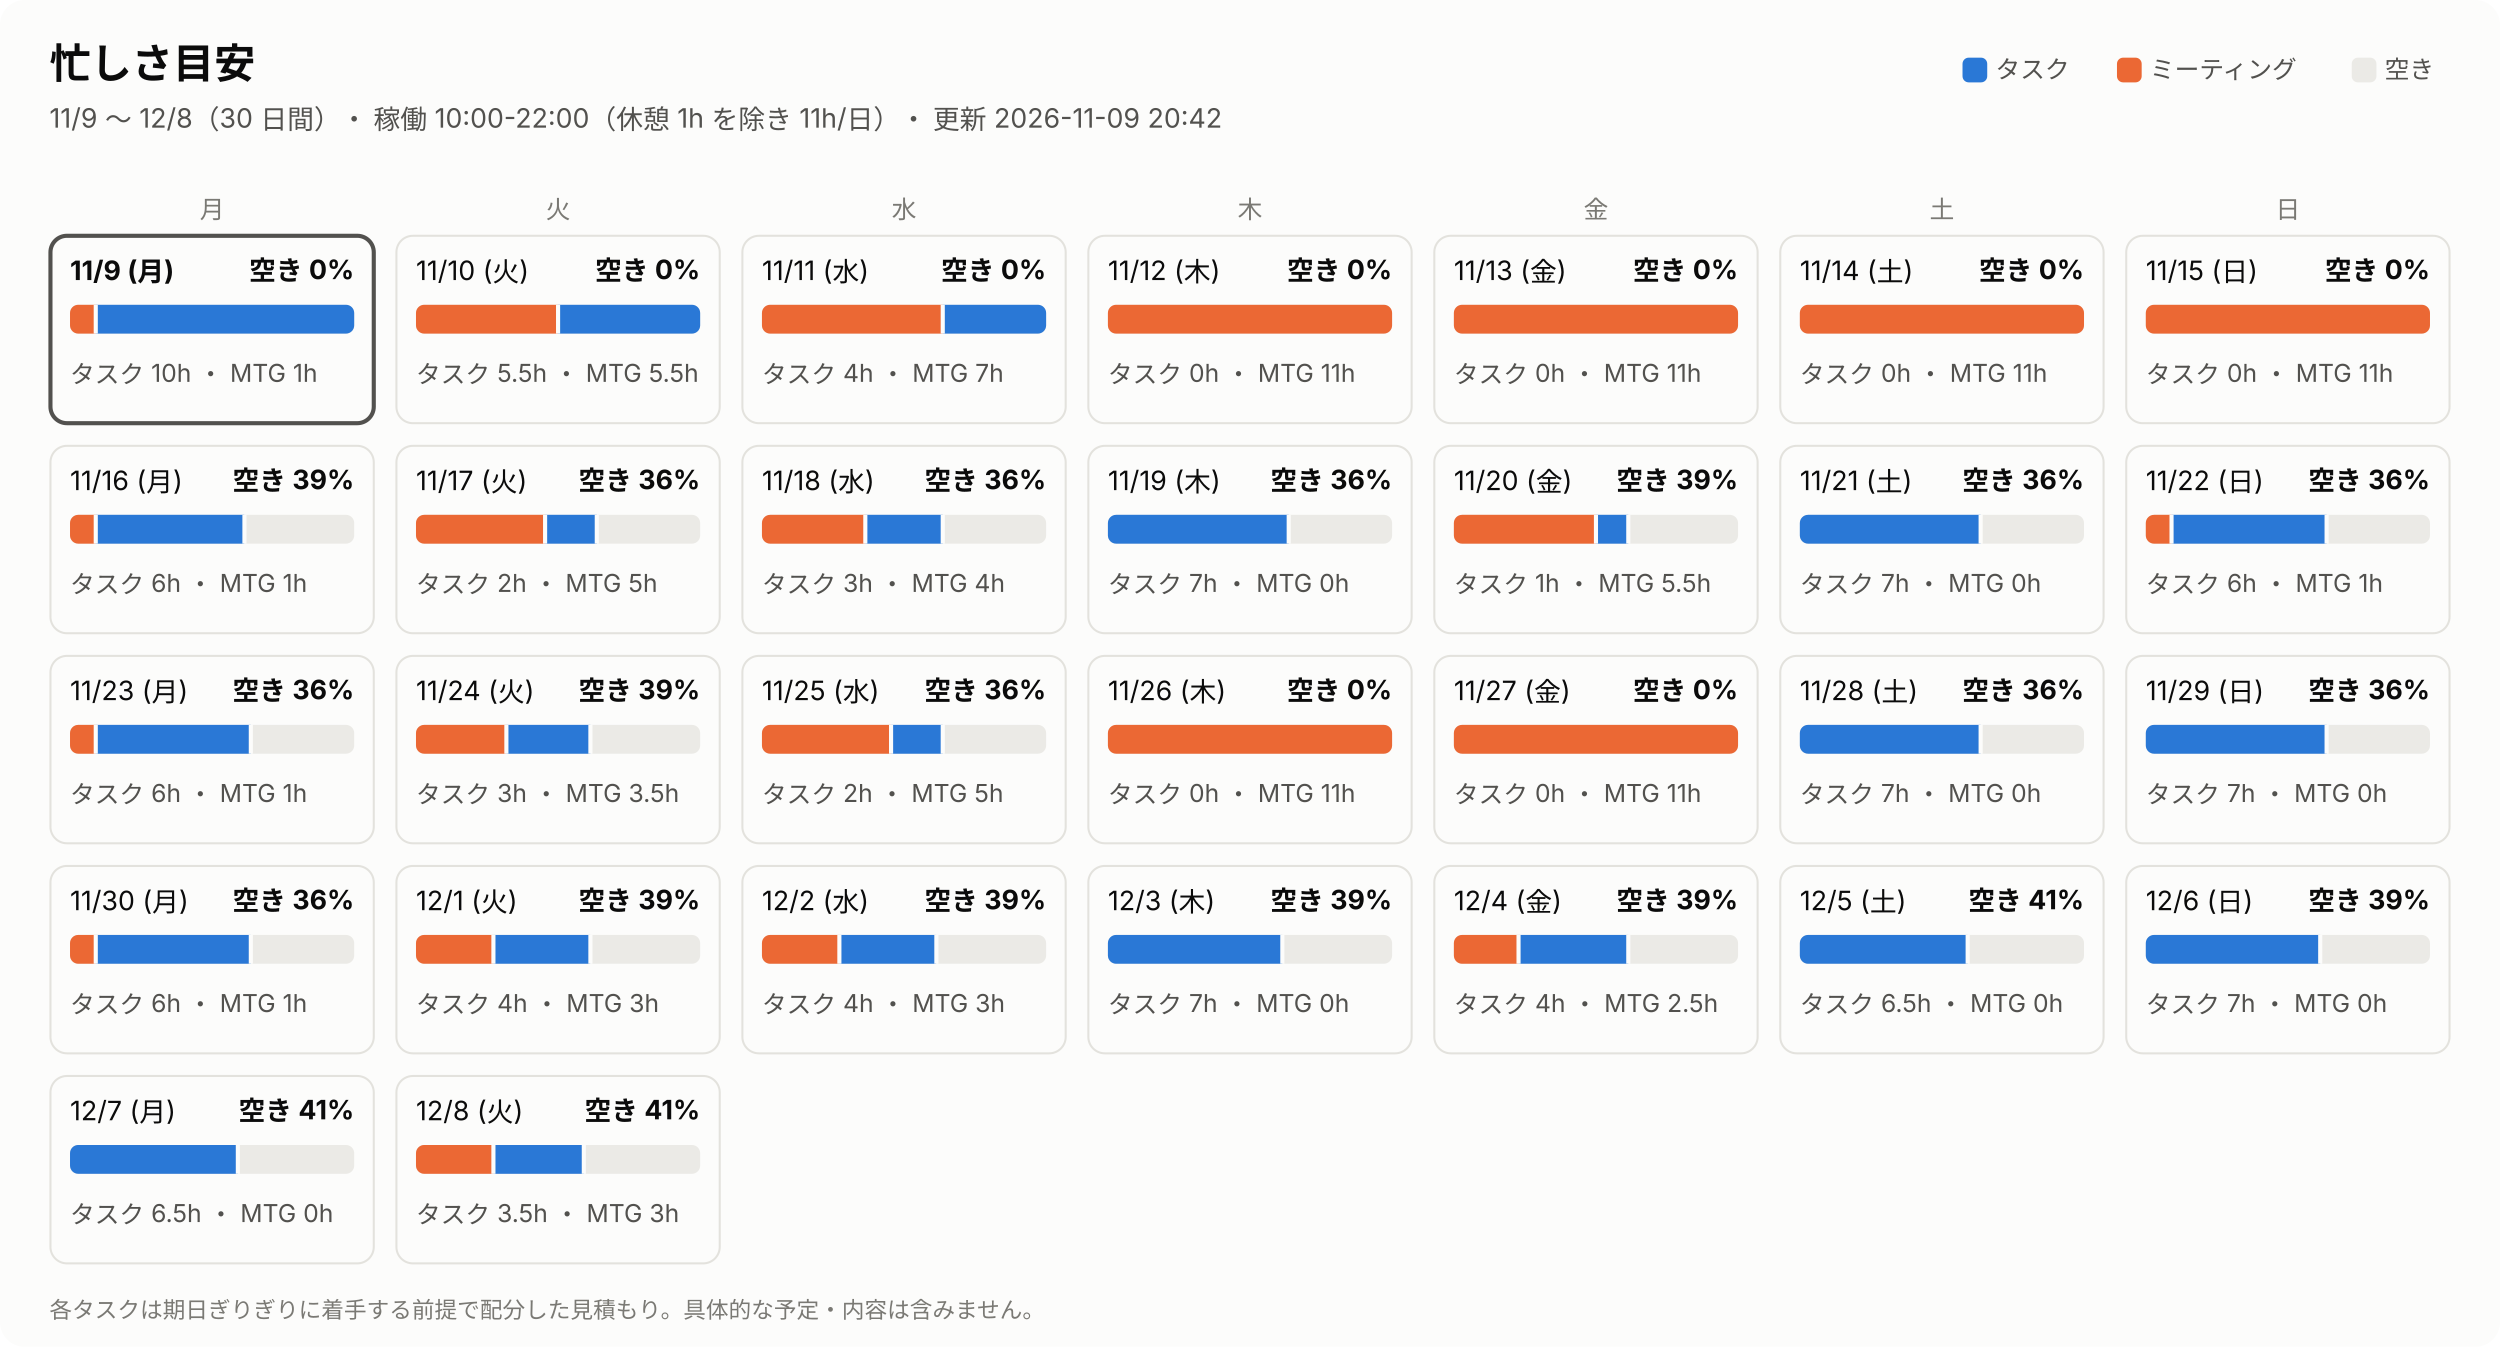
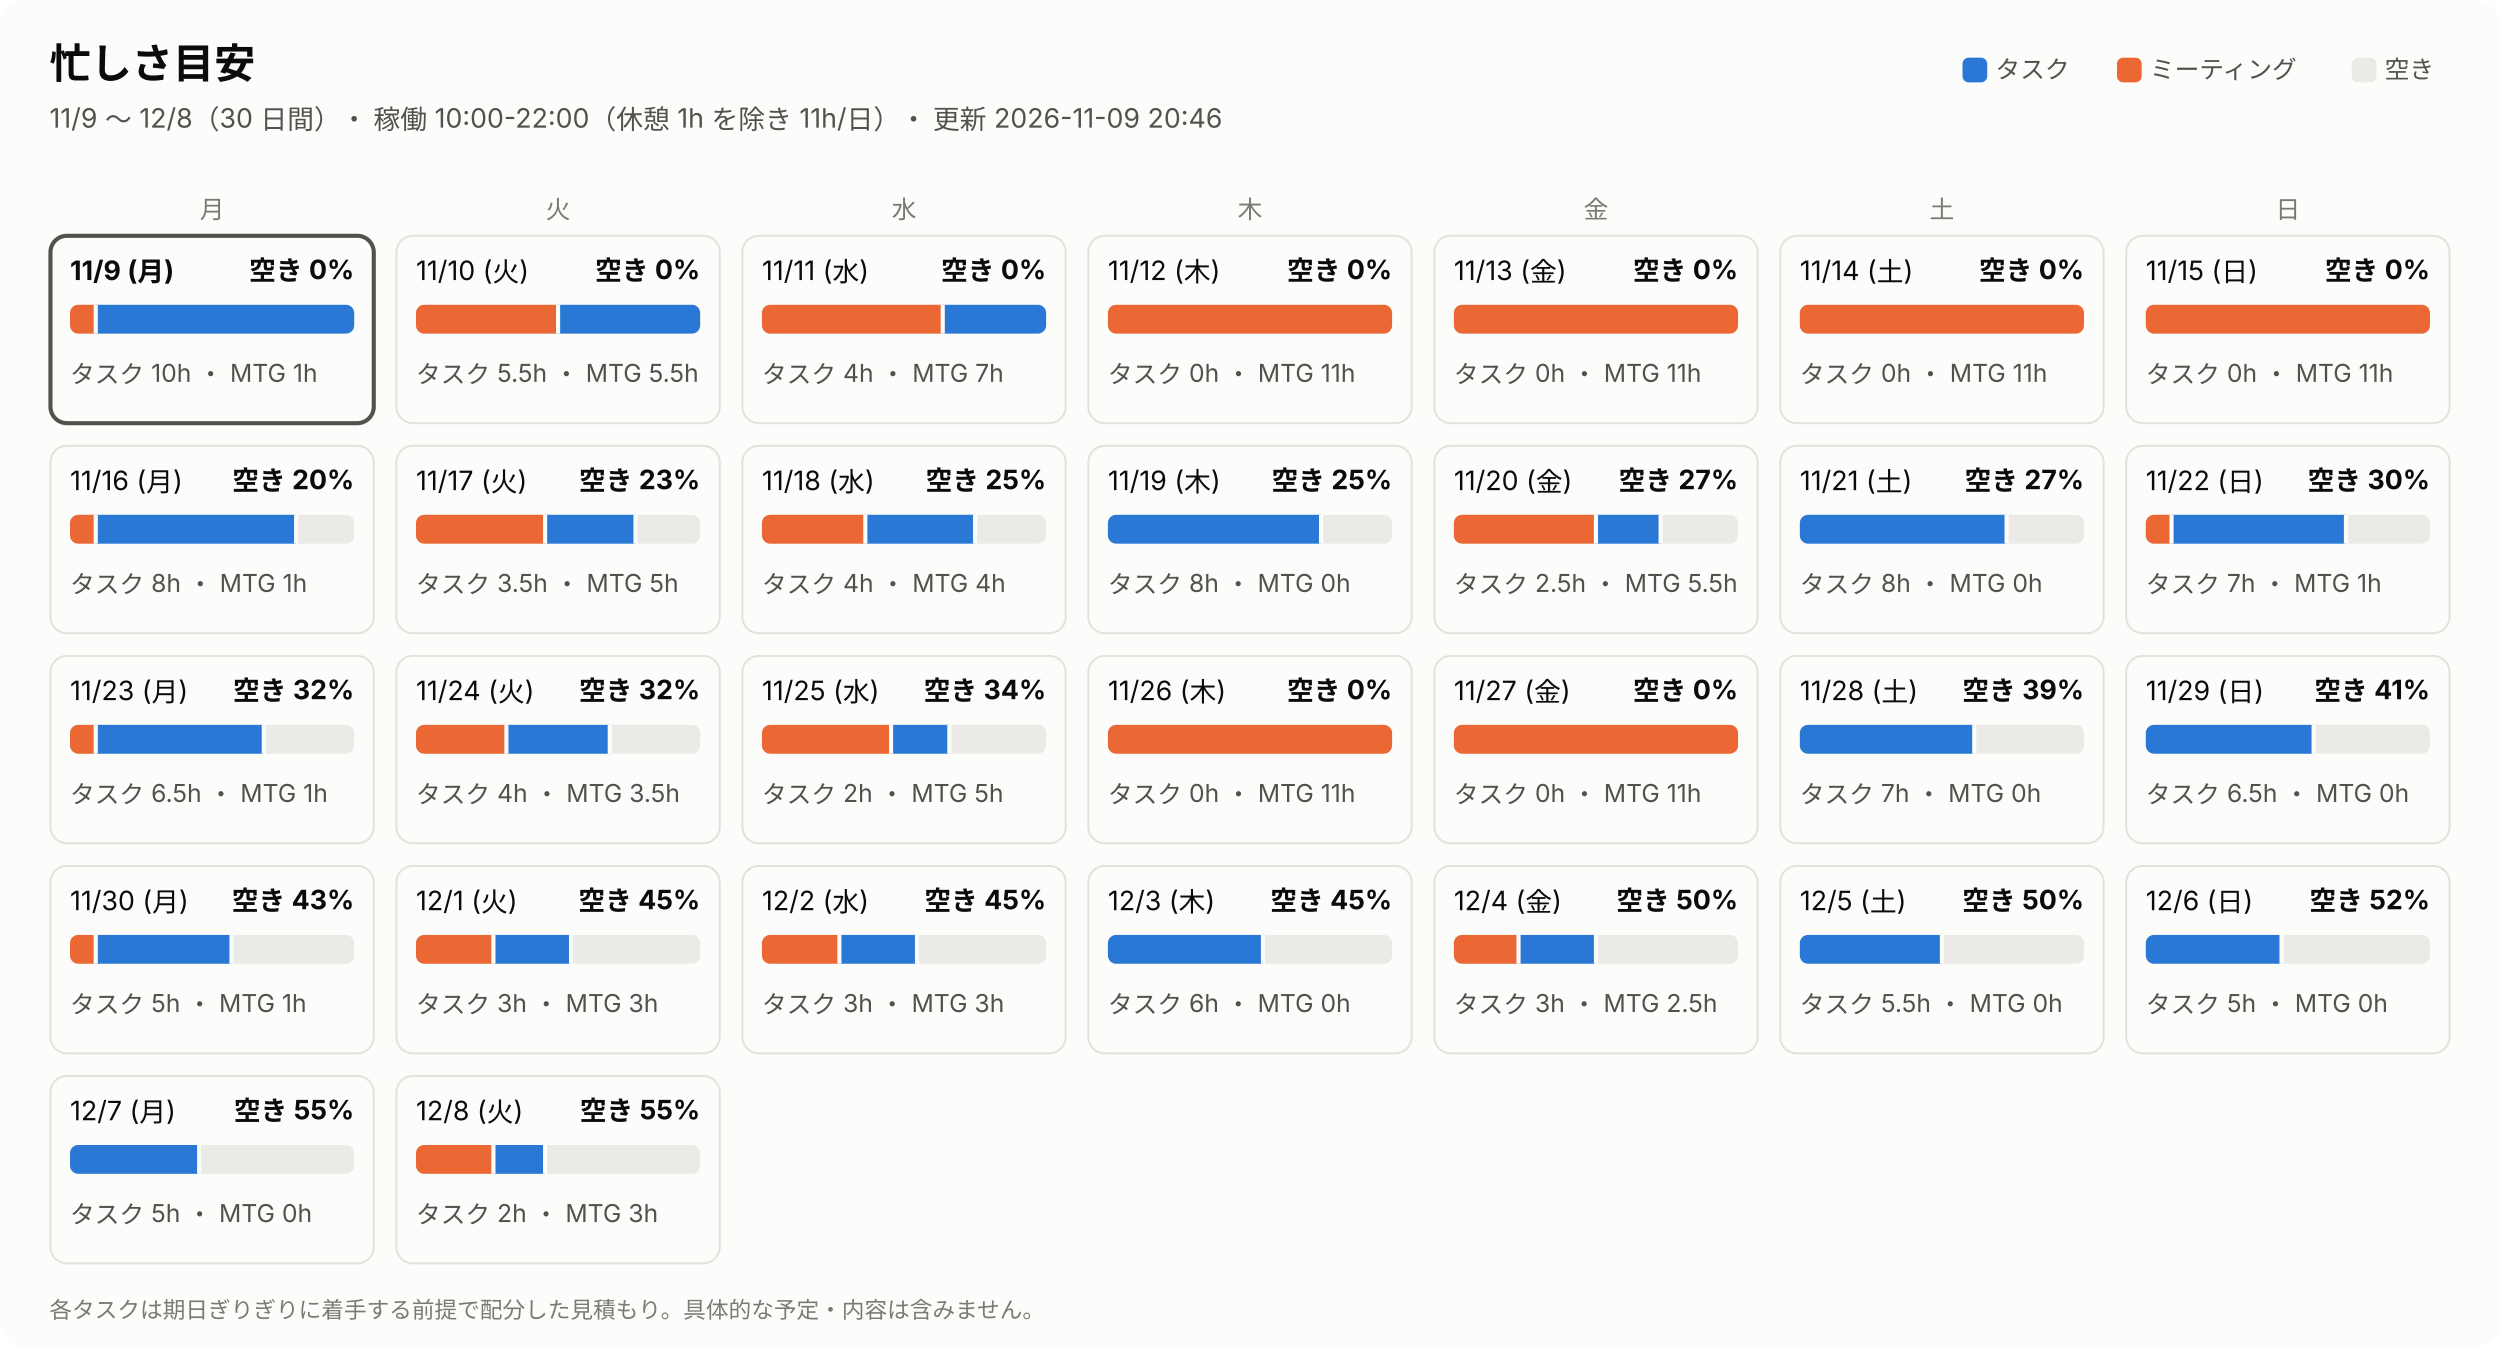
<svg xmlns="http://www.w3.org/2000/svg" viewBox="0 0 1214 654" width="1214" height="654" role="img" aria-label="忙しさ目安" class="viz">
  <style>
    .viz { color-scheme: light dark; }
    .surface { fill: #fcfcfb; }
    .text-1 { fill: #0b0b0b; }
    .text-2 { fill: #52514e; }
    .text-3 { fill: #7a7974; }
    .tasks { fill: #2a78d6; }
    .meetings { fill: #eb6834; }
    .free { fill: #ebeae6; }
    .cell { fill: none; stroke: #e3e2dd; }
    .cell-today { fill: none; stroke: #52514e; }
    .gap { stroke: #fcfcfb; }
    .capmark { stroke: #0b0b0b; }
    .overflow { fill: #d03b3b; }
    text { font-family: -apple-system, BlinkMacSystemFont, "Segoe UI", "Hiragino Sans",
           "Noto Sans JP", "Yu Gothic UI", Meiryo, sans-serif; }
    @media (prefers-color-scheme: dark) {
      .surface { fill: #1a1a19; }
      .text-1 { fill: #f0efec; }
      .text-2 { fill: #c3c2b7; }
      .text-3 { fill: #8f8e87; }
      .tasks { fill: #3987e5; }
      .meetings { fill: #d95926; }
      .free { fill: #2b2b29; }
      .cell { stroke: #333331; }
      .cell-today { stroke: #c3c2b7; }
      .gap { stroke: #1a1a19; }
      .capmark { stroke: #f0efec; }
      .overflow { fill: #e66767; }
    }
</style>
  <rect class="surface" x="0" y="0" width="1214" height="654" rx="12" />
  <text class="text-1" x="24" y="38" font-size="20" font-weight="700">忙しさ目安</text>
-   <text class="text-2" x="24" y="62" font-size="13">11/9 〜 12/8（30 日間）・ 稼働 10:00-22:00（休憩 1h を除き 11h/日）・ 更新 2026-11-09 20:42</text>
+   <text class="text-2" x="24" y="62" font-size="13">11/9 〜 12/8（30 日間）・ 稼働 10:00-22:00（休憩 1h を除き 11h/日）・ 更新 2026-11-09 20:46</text>
  <rect class="tasks" x="953" y="28" width="12" height="12" rx="3" />
  <text class="text-2" x="969" y="38" font-size="12">タスク</text>
  <rect class="meetings" x="1028" y="28" width="12" height="12" rx="3" />
  <text class="text-2" x="1044" y="38" font-size="12">ミーティング</text>
  <rect class="free" x="1142" y="28" width="12" height="12" rx="3" />
  <text class="text-2" x="1158" y="38" font-size="12">空き</text>
  <text class="text-3" x="103.0" y="106" text-anchor="middle" font-size="12">月</text>
  <text class="text-3" x="271.0" y="106" text-anchor="middle" font-size="12">火</text>
  <text class="text-3" x="439.0" y="106" text-anchor="middle" font-size="12">水</text>
  <text class="text-3" x="607.0" y="106" text-anchor="middle" font-size="12">木</text>
  <text class="text-3" x="775.0" y="106" text-anchor="middle" font-size="12">金</text>
  <text class="text-3" x="943.0" y="106" text-anchor="middle" font-size="12">土</text>
  <text class="text-3" x="1111.0" y="106" text-anchor="middle" font-size="12">日</text>
  <g>
    <rect class="cell-today" stroke-width="2" x="24.5" y="114.5" width="157" height="91" rx="8" />
    <text class="text-1" x="34" y="136" font-size="13" font-weight="700">11/9 (月)</text>
    <text class="text-1" x="172" y="136" text-anchor="end" font-size="13" font-weight="700">空き 0%</text>
    <clipPath id="c0">
      <rect x="34.0" y="148" width="138" height="14" rx="4" />
    </clipPath>
    <g clip-path="url(#c0)">
      <rect class="free" x="34.0" y="148" width="138" height="14" />
      <rect class="meetings" x="34.0" y="148" width="12.5" height="14" />
      <rect class="tasks" x="46.5" y="148" width="125.5" height="14" />
      <line class="gap" stroke-width="2" x1="46.5" y1="148" x2="46.5" y2="162" />
    </g>
    <text class="text-2" x="34" y="186" font-size="12">タスク 10h ・ MTG 1h</text>
  </g>
  <g>
    <rect class="cell" stroke-width="1" x="192.5" y="114.5" width="157" height="91" rx="8" />
    <text class="text-1" x="202" y="136" font-size="13">11/10 (火)</text>
    <text class="text-1" x="340" y="136" text-anchor="end" font-size="13" font-weight="700">空き 0%</text>
    <clipPath id="c1">
      <rect x="202.0" y="148" width="138" height="14" rx="4" />
    </clipPath>
    <g clip-path="url(#c1)">
      <rect class="free" x="202.0" y="148" width="138" height="14" />
      <rect class="meetings" x="202.0" y="148" width="69.0" height="14" />
      <rect class="tasks" x="271.0" y="148" width="69.0" height="14" />
      <line class="gap" stroke-width="2" x1="271.0" y1="148" x2="271.0" y2="162" />
    </g>
    <text class="text-2" x="202" y="186" font-size="12">タスク 5.5h ・ MTG 5.5h</text>
  </g>
  <g>
    <rect class="cell" stroke-width="1" x="360.5" y="114.5" width="157" height="91" rx="8" />
    <text class="text-1" x="370" y="136" font-size="13">11/11 (水)</text>
    <text class="text-1" x="508" y="136" text-anchor="end" font-size="13" font-weight="700">空き 0%</text>
    <clipPath id="c2">
      <rect x="370.0" y="148" width="138" height="14" rx="4" />
    </clipPath>
    <g clip-path="url(#c2)">
      <rect class="free" x="370.0" y="148" width="138" height="14" />
      <rect class="meetings" x="370.0" y="148" width="87.8" height="14" />
      <rect class="tasks" x="457.8" y="148" width="50.2" height="14" />
      <line class="gap" stroke-width="2" x1="457.8" y1="148" x2="457.8" y2="162" />
    </g>
    <text class="text-2" x="370" y="186" font-size="12">タスク 4h ・ MTG 7h</text>
  </g>
  <g>
    <rect class="cell" stroke-width="1" x="528.5" y="114.5" width="157" height="91" rx="8" />
    <text class="text-1" x="538" y="136" font-size="13">11/12 (木)</text>
    <text class="text-1" x="676" y="136" text-anchor="end" font-size="13" font-weight="700">空き 0%</text>
    <clipPath id="c3">
      <rect x="538.0" y="148" width="138" height="14" rx="4" />
    </clipPath>
    <g clip-path="url(#c3)">
      <rect class="free" x="538.0" y="148" width="138" height="14" />
      <rect class="meetings" x="538.0" y="148" width="138.0" height="14" />
    </g>
    <text class="text-2" x="538" y="186" font-size="12">タスク 0h ・ MTG 11h</text>
  </g>
  <g>
    <rect class="cell" stroke-width="1" x="696.5" y="114.5" width="157" height="91" rx="8" />
    <text class="text-1" x="706" y="136" font-size="13">11/13 (金)</text>
    <text class="text-1" x="844" y="136" text-anchor="end" font-size="13" font-weight="700">空き 0%</text>
    <clipPath id="c4">
      <rect x="706.0" y="148" width="138" height="14" rx="4" />
    </clipPath>
    <g clip-path="url(#c4)">
      <rect class="free" x="706.0" y="148" width="138" height="14" />
      <rect class="meetings" x="706.0" y="148" width="138.0" height="14" />
    </g>
    <text class="text-2" x="706" y="186" font-size="12">タスク 0h ・ MTG 11h</text>
  </g>
  <g>
    <rect class="cell" stroke-width="1" x="864.5" y="114.5" width="157" height="91" rx="8" />
    <text class="text-1" x="874" y="136" font-size="13">11/14 (土)</text>
    <text class="text-1" x="1012" y="136" text-anchor="end" font-size="13" font-weight="700">空き 0%</text>
    <clipPath id="c5">
      <rect x="874.0" y="148" width="138" height="14" rx="4" />
    </clipPath>
    <g clip-path="url(#c5)">
      <rect class="free" x="874.0" y="148" width="138" height="14" />
      <rect class="meetings" x="874.0" y="148" width="138.0" height="14" />
    </g>
    <text class="text-2" x="874" y="186" font-size="12">タスク 0h ・ MTG 11h</text>
  </g>
  <g>
    <rect class="cell" stroke-width="1" x="1032.5" y="114.5" width="157" height="91" rx="8" />
    <text class="text-1" x="1042" y="136" font-size="13">11/15 (日)</text>
    <text class="text-1" x="1180" y="136" text-anchor="end" font-size="13" font-weight="700">空き 0%</text>
    <clipPath id="c6">
      <rect x="1042.0" y="148" width="138" height="14" rx="4" />
    </clipPath>
    <g clip-path="url(#c6)">
      <rect class="free" x="1042.0" y="148" width="138" height="14" />
      <rect class="meetings" x="1042.0" y="148" width="138.0" height="14" />
    </g>
    <text class="text-2" x="1042" y="186" font-size="12">タスク 0h ・ MTG 11h</text>
  </g>
  <g>
    <rect class="cell" stroke-width="1" x="24.5" y="216.5" width="157" height="91" rx="8" />
    <text class="text-1" x="34" y="238" font-size="13">11/16 (月)</text>
-     <text class="text-1" x="172" y="238" text-anchor="end" font-size="13" font-weight="700">空き 39%</text>
+     <text class="text-1" x="172" y="238" text-anchor="end" font-size="13" font-weight="700">空き 20%</text>
    <clipPath id="c7">
      <rect x="34.0" y="250" width="138" height="14" rx="4" />
    </clipPath>
    <g clip-path="url(#c7)">
      <rect class="free" x="34.0" y="250" width="138" height="14" />
      <rect class="meetings" x="34.0" y="250" width="12.5" height="14" />
-       <rect class="tasks" x="46.5" y="250" width="72.1" height="14" />
+       <rect class="tasks" x="46.5" y="250" width="97.2" height="14" />
      <line class="gap" stroke-width="2" x1="46.5" y1="250" x2="46.5" y2="264" />
-       <line class="gap" stroke-width="2" x1="118.7" y1="250" x2="118.7" y2="264" />
-     </g>
-     <text class="text-2" x="34" y="288" font-size="12">タスク 6h ・ MTG 1h</text>
+       <line class="gap" stroke-width="2" x1="143.8" y1="250" x2="143.8" y2="264" />
+     </g>
+     <text class="text-2" x="34" y="288" font-size="12">タスク 8h ・ MTG 1h</text>
  </g>
  <g>
    <rect class="cell" stroke-width="1" x="192.5" y="216.5" width="157" height="91" rx="8" />
    <text class="text-1" x="202" y="238" font-size="13">11/17 (火)</text>
-     <text class="text-1" x="340" y="238" text-anchor="end" font-size="13" font-weight="700">空き 36%</text>
+     <text class="text-1" x="340" y="238" text-anchor="end" font-size="13" font-weight="700">空き 23%</text>
    <clipPath id="c8">
      <rect x="202.0" y="250" width="138" height="14" rx="4" />
    </clipPath>
    <g clip-path="url(#c8)">
      <rect class="free" x="202.0" y="250" width="138" height="14" />
      <rect class="meetings" x="202.0" y="250" width="62.7" height="14" />
-       <rect class="tasks" x="264.7" y="250" width="25.1" height="14" />
+       <rect class="tasks" x="264.7" y="250" width="43.9" height="14" />
      <line class="gap" stroke-width="2" x1="264.7" y1="250" x2="264.7" y2="264" />
-       <line class="gap" stroke-width="2" x1="289.8" y1="250" x2="289.8" y2="264" />
-     </g>
-     <text class="text-2" x="202" y="288" font-size="12">タスク 2h ・ MTG 5h</text>
+       <line class="gap" stroke-width="2" x1="308.6" y1="250" x2="308.6" y2="264" />
+     </g>
+     <text class="text-2" x="202" y="288" font-size="12">タスク 3.5h ・ MTG 5h</text>
  </g>
  <g>
    <rect class="cell" stroke-width="1" x="360.5" y="216.5" width="157" height="91" rx="8" />
    <text class="text-1" x="370" y="238" font-size="13">11/18 (水)</text>
-     <text class="text-1" x="508" y="238" text-anchor="end" font-size="13" font-weight="700">空き 36%</text>
+     <text class="text-1" x="508" y="238" text-anchor="end" font-size="13" font-weight="700">空き 25%</text>
    <clipPath id="c9">
      <rect x="370.0" y="250" width="138" height="14" rx="4" />
    </clipPath>
    <g clip-path="url(#c9)">
      <rect class="free" x="370.0" y="250" width="138" height="14" />
      <rect class="meetings" x="370.0" y="250" width="50.2" height="14" />
-       <rect class="tasks" x="420.2" y="250" width="37.6" height="14" />
+       <rect class="tasks" x="420.2" y="250" width="53.3" height="14" />
      <line class="gap" stroke-width="2" x1="420.2" y1="250" x2="420.2" y2="264" />
-       <line class="gap" stroke-width="2" x1="457.8" y1="250" x2="457.8" y2="264" />
-     </g>
-     <text class="text-2" x="370" y="288" font-size="12">タスク 3h ・ MTG 4h</text>
+       <line class="gap" stroke-width="2" x1="473.5" y1="250" x2="473.5" y2="264" />
+     </g>
+     <text class="text-2" x="370" y="288" font-size="12">タスク 4h ・ MTG 4h</text>
  </g>
  <g>
    <rect class="cell" stroke-width="1" x="528.5" y="216.5" width="157" height="91" rx="8" />
    <text class="text-1" x="538" y="238" font-size="13">11/19 (木)</text>
-     <text class="text-1" x="676" y="238" text-anchor="end" font-size="13" font-weight="700">空き 36%</text>
+     <text class="text-1" x="676" y="238" text-anchor="end" font-size="13" font-weight="700">空き 25%</text>
    <clipPath id="c10">
      <rect x="538.0" y="250" width="138" height="14" rx="4" />
    </clipPath>
    <g clip-path="url(#c10)">
      <rect class="free" x="538.0" y="250" width="138" height="14" />
-       <rect class="tasks" x="538.0" y="250" width="87.8" height="14" />
-       <line class="gap" stroke-width="2" x1="625.8" y1="250" x2="625.8" y2="264" />
-     </g>
-     <text class="text-2" x="538" y="288" font-size="12">タスク 7h ・ MTG 0h</text>
+       <rect class="tasks" x="538.0" y="250" width="103.5" height="14" />
+       <line class="gap" stroke-width="2" x1="641.5" y1="250" x2="641.5" y2="264" />
+     </g>
+     <text class="text-2" x="538" y="288" font-size="12">タスク 8h ・ MTG 0h</text>
  </g>
  <g>
    <rect class="cell" stroke-width="1" x="696.5" y="216.5" width="157" height="91" rx="8" />
    <text class="text-1" x="706" y="238" font-size="13">11/20 (金)</text>
-     <text class="text-1" x="844" y="238" text-anchor="end" font-size="13" font-weight="700">空き 39%</text>
+     <text class="text-1" x="844" y="238" text-anchor="end" font-size="13" font-weight="700">空き 27%</text>
    <clipPath id="c11">
      <rect x="706.0" y="250" width="138" height="14" rx="4" />
    </clipPath>
    <g clip-path="url(#c11)">
      <rect class="free" x="706.0" y="250" width="138" height="14" />
      <rect class="meetings" x="706.0" y="250" width="69.0" height="14" />
-       <rect class="tasks" x="775.0" y="250" width="15.7" height="14" />
+       <rect class="tasks" x="775.0" y="250" width="31.4" height="14" />
      <line class="gap" stroke-width="2" x1="775.0" y1="250" x2="775.0" y2="264" />
-       <line class="gap" stroke-width="2" x1="790.7" y1="250" x2="790.7" y2="264" />
-     </g>
-     <text class="text-2" x="706" y="288" font-size="12">タスク 1h ・ MTG 5.5h</text>
+       <line class="gap" stroke-width="2" x1="806.4" y1="250" x2="806.4" y2="264" />
+     </g>
+     <text class="text-2" x="706" y="288" font-size="12">タスク 2.5h ・ MTG 5.5h</text>
  </g>
  <g>
    <rect class="cell" stroke-width="1" x="864.5" y="216.5" width="157" height="91" rx="8" />
    <text class="text-1" x="874" y="238" font-size="13">11/21 (土)</text>
-     <text class="text-1" x="1012" y="238" text-anchor="end" font-size="13" font-weight="700">空き 36%</text>
+     <text class="text-1" x="1012" y="238" text-anchor="end" font-size="13" font-weight="700">空き 27%</text>
    <clipPath id="c12">
      <rect x="874.0" y="250" width="138" height="14" rx="4" />
    </clipPath>
    <g clip-path="url(#c12)">
      <rect class="free" x="874.0" y="250" width="138" height="14" />
-       <rect class="tasks" x="874.0" y="250" width="87.8" height="14" />
-       <line class="gap" stroke-width="2" x1="961.8" y1="250" x2="961.8" y2="264" />
-     </g>
-     <text class="text-2" x="874" y="288" font-size="12">タスク 7h ・ MTG 0h</text>
+       <rect class="tasks" x="874.0" y="250" width="100.4" height="14" />
+       <line class="gap" stroke-width="2" x1="974.4" y1="250" x2="974.4" y2="264" />
+     </g>
+     <text class="text-2" x="874" y="288" font-size="12">タスク 8h ・ MTG 0h</text>
  </g>
  <g>
    <rect class="cell" stroke-width="1" x="1032.5" y="216.5" width="157" height="91" rx="8" />
    <text class="text-1" x="1042" y="238" font-size="13">11/22 (日)</text>
-     <text class="text-1" x="1180" y="238" text-anchor="end" font-size="13" font-weight="700">空き 36%</text>
+     <text class="text-1" x="1180" y="238" text-anchor="end" font-size="13" font-weight="700">空き 30%</text>
    <clipPath id="c13">
      <rect x="1042.0" y="250" width="138" height="14" rx="4" />
    </clipPath>
    <g clip-path="url(#c13)">
      <rect class="free" x="1042.0" y="250" width="138" height="14" />
      <rect class="meetings" x="1042.0" y="250" width="12.5" height="14" />
-       <rect class="tasks" x="1054.5" y="250" width="75.3" height="14" />
+       <rect class="tasks" x="1054.5" y="250" width="84.7" height="14" />
      <line class="gap" stroke-width="2" x1="1054.5" y1="250" x2="1054.5" y2="264" />
-       <line class="gap" stroke-width="2" x1="1129.8" y1="250" x2="1129.8" y2="264" />
-     </g>
-     <text class="text-2" x="1042" y="288" font-size="12">タスク 6h ・ MTG 1h</text>
+       <line class="gap" stroke-width="2" x1="1139.2" y1="250" x2="1139.2" y2="264" />
+     </g>
+     <text class="text-2" x="1042" y="288" font-size="12">タスク 7h ・ MTG 1h</text>
  </g>
  <g>
    <rect class="cell" stroke-width="1" x="24.5" y="318.5" width="157" height="91" rx="8" />
    <text class="text-1" x="34" y="340" font-size="13">11/23 (月)</text>
-     <text class="text-1" x="172" y="340" text-anchor="end" font-size="13" font-weight="700">空き 36%</text>
+     <text class="text-1" x="172" y="340" text-anchor="end" font-size="13" font-weight="700">空き 32%</text>
    <clipPath id="c14">
      <rect x="34.0" y="352" width="138" height="14" rx="4" />
    </clipPath>
    <g clip-path="url(#c14)">
      <rect class="free" x="34.0" y="352" width="138" height="14" />
      <rect class="meetings" x="34.0" y="352" width="12.5" height="14" />
-       <rect class="tasks" x="46.5" y="352" width="75.3" height="14" />
+       <rect class="tasks" x="46.5" y="352" width="81.5" height="14" />
      <line class="gap" stroke-width="2" x1="46.5" y1="352" x2="46.5" y2="366" />
-       <line class="gap" stroke-width="2" x1="121.8" y1="352" x2="121.8" y2="366" />
-     </g>
-     <text class="text-2" x="34" y="390" font-size="12">タスク 6h ・ MTG 1h</text>
+       <line class="gap" stroke-width="2" x1="128.1" y1="352" x2="128.1" y2="366" />
+     </g>
+     <text class="text-2" x="34" y="390" font-size="12">タスク 6.5h ・ MTG 1h</text>
  </g>
  <g>
    <rect class="cell" stroke-width="1" x="192.5" y="318.5" width="157" height="91" rx="8" />
    <text class="text-1" x="202" y="340" font-size="13">11/24 (火)</text>
-     <text class="text-1" x="340" y="340" text-anchor="end" font-size="13" font-weight="700">空き 39%</text>
+     <text class="text-1" x="340" y="340" text-anchor="end" font-size="13" font-weight="700">空き 32%</text>
    <clipPath id="c15">
      <rect x="202.0" y="352" width="138" height="14" rx="4" />
    </clipPath>
    <g clip-path="url(#c15)">
      <rect class="free" x="202.0" y="352" width="138" height="14" />
      <rect class="meetings" x="202.0" y="352" width="43.9" height="14" />
-       <rect class="tasks" x="245.9" y="352" width="40.8" height="14" />
+       <rect class="tasks" x="245.9" y="352" width="50.2" height="14" />
      <line class="gap" stroke-width="2" x1="245.9" y1="352" x2="245.9" y2="366" />
-       <line class="gap" stroke-width="2" x1="286.7" y1="352" x2="286.7" y2="366" />
-     </g>
-     <text class="text-2" x="202" y="390" font-size="12">タスク 3h ・ MTG 3.5h</text>
+       <line class="gap" stroke-width="2" x1="296.1" y1="352" x2="296.1" y2="366" />
+     </g>
+     <text class="text-2" x="202" y="390" font-size="12">タスク 4h ・ MTG 3.5h</text>
  </g>
  <g>
    <rect class="cell" stroke-width="1" x="360.5" y="318.5" width="157" height="91" rx="8" />
    <text class="text-1" x="370" y="340" font-size="13">11/25 (水)</text>
-     <text class="text-1" x="508" y="340" text-anchor="end" font-size="13" font-weight="700">空き 36%</text>
+     <text class="text-1" x="508" y="340" text-anchor="end" font-size="13" font-weight="700">空き 34%</text>
    <clipPath id="c16">
      <rect x="370.0" y="352" width="138" height="14" rx="4" />
    </clipPath>
    <g clip-path="url(#c16)">
      <rect class="free" x="370.0" y="352" width="138" height="14" />
      <rect class="meetings" x="370.0" y="352" width="62.7" height="14" />
-       <rect class="tasks" x="432.7" y="352" width="25.1" height="14" />
+       <rect class="tasks" x="432.7" y="352" width="28.2" height="14" />
      <line class="gap" stroke-width="2" x1="432.7" y1="352" x2="432.7" y2="366" />
-       <line class="gap" stroke-width="2" x1="457.8" y1="352" x2="457.8" y2="366" />
+       <line class="gap" stroke-width="2" x1="461.0" y1="352" x2="461.0" y2="366" />
    </g>
    <text class="text-2" x="370" y="390" font-size="12">タスク 2h ・ MTG 5h</text>
  </g>
  <g>
    <rect class="cell" stroke-width="1" x="528.5" y="318.5" width="157" height="91" rx="8" />
    <text class="text-1" x="538" y="340" font-size="13">11/26 (木)</text>
    <text class="text-1" x="676" y="340" text-anchor="end" font-size="13" font-weight="700">空き 0%</text>
    <clipPath id="c17">
      <rect x="538.0" y="352" width="138" height="14" rx="4" />
    </clipPath>
    <g clip-path="url(#c17)">
      <rect class="free" x="538.0" y="352" width="138" height="14" />
      <rect class="meetings" x="538.0" y="352" width="138.0" height="14" />
    </g>
    <text class="text-2" x="538" y="390" font-size="12">タスク 0h ・ MTG 11h</text>
  </g>
  <g>
    <rect class="cell" stroke-width="1" x="696.5" y="318.5" width="157" height="91" rx="8" />
    <text class="text-1" x="706" y="340" font-size="13">11/27 (金)</text>
    <text class="text-1" x="844" y="340" text-anchor="end" font-size="13" font-weight="700">空き 0%</text>
    <clipPath id="c18">
      <rect x="706.0" y="352" width="138" height="14" rx="4" />
    </clipPath>
    <g clip-path="url(#c18)">
      <rect class="free" x="706.0" y="352" width="138" height="14" />
      <rect class="meetings" x="706.0" y="352" width="138.0" height="14" />
    </g>
    <text class="text-2" x="706" y="390" font-size="12">タスク 0h ・ MTG 11h</text>
  </g>
  <g>
    <rect class="cell" stroke-width="1" x="864.5" y="318.5" width="157" height="91" rx="8" />
    <text class="text-1" x="874" y="340" font-size="13">11/28 (土)</text>
-     <text class="text-1" x="1012" y="340" text-anchor="end" font-size="13" font-weight="700">空き 36%</text>
+     <text class="text-1" x="1012" y="340" text-anchor="end" font-size="13" font-weight="700">空き 39%</text>
    <clipPath id="c19">
      <rect x="874.0" y="352" width="138" height="14" rx="4" />
    </clipPath>
    <g clip-path="url(#c19)">
      <rect class="free" x="874.0" y="352" width="138" height="14" />
-       <rect class="tasks" x="874.0" y="352" width="87.8" height="14" />
-       <line class="gap" stroke-width="2" x1="961.8" y1="352" x2="961.8" y2="366" />
+       <rect class="tasks" x="874.0" y="352" width="84.7" height="14" />
+       <line class="gap" stroke-width="2" x1="958.7" y1="352" x2="958.7" y2="366" />
    </g>
    <text class="text-2" x="874" y="390" font-size="12">タスク 7h ・ MTG 0h</text>
  </g>
  <g>
    <rect class="cell" stroke-width="1" x="1032.5" y="318.5" width="157" height="91" rx="8" />
    <text class="text-1" x="1042" y="340" font-size="13">11/29 (日)</text>
-     <text class="text-1" x="1180" y="340" text-anchor="end" font-size="13" font-weight="700">空き 36%</text>
+     <text class="text-1" x="1180" y="340" text-anchor="end" font-size="13" font-weight="700">空き 41%</text>
    <clipPath id="c20">
      <rect x="1042.0" y="352" width="138" height="14" rx="4" />
    </clipPath>
    <g clip-path="url(#c20)">
      <rect class="free" x="1042.0" y="352" width="138" height="14" />
-       <rect class="tasks" x="1042.0" y="352" width="87.8" height="14" />
-       <line class="gap" stroke-width="2" x1="1129.8" y1="352" x2="1129.8" y2="366" />
-     </g>
-     <text class="text-2" x="1042" y="390" font-size="12">タスク 7h ・ MTG 0h</text>
+       <rect class="tasks" x="1042.0" y="352" width="81.5" height="14" />
+       <line class="gap" stroke-width="2" x1="1123.5" y1="352" x2="1123.5" y2="366" />
+     </g>
+     <text class="text-2" x="1042" y="390" font-size="12">タスク 6.5h ・ MTG 0h</text>
  </g>
  <g>
    <rect class="cell" stroke-width="1" x="24.5" y="420.5" width="157" height="91" rx="8" />
    <text class="text-1" x="34" y="442" font-size="13">11/30 (月)</text>
-     <text class="text-1" x="172" y="442" text-anchor="end" font-size="13" font-weight="700">空き 36%</text>
+     <text class="text-1" x="172" y="442" text-anchor="end" font-size="13" font-weight="700">空き 43%</text>
    <clipPath id="c21">
      <rect x="34.0" y="454" width="138" height="14" rx="4" />
    </clipPath>
    <g clip-path="url(#c21)">
      <rect class="free" x="34.0" y="454" width="138" height="14" />
      <rect class="meetings" x="34.0" y="454" width="12.5" height="14" />
-       <rect class="tasks" x="46.5" y="454" width="75.3" height="14" />
+       <rect class="tasks" x="46.5" y="454" width="65.9" height="14" />
      <line class="gap" stroke-width="2" x1="46.5" y1="454" x2="46.5" y2="468" />
-       <line class="gap" stroke-width="2" x1="121.8" y1="454" x2="121.8" y2="468" />
-     </g>
-     <text class="text-2" x="34" y="492" font-size="12">タスク 6h ・ MTG 1h</text>
+       <line class="gap" stroke-width="2" x1="112.4" y1="454" x2="112.4" y2="468" />
+     </g>
+     <text class="text-2" x="34" y="492" font-size="12">タスク 5h ・ MTG 1h</text>
  </g>
  <g>
    <rect class="cell" stroke-width="1" x="192.5" y="420.5" width="157" height="91" rx="8" />
    <text class="text-1" x="202" y="442" font-size="13">12/1 (火)</text>
-     <text class="text-1" x="340" y="442" text-anchor="end" font-size="13" font-weight="700">空き 39%</text>
+     <text class="text-1" x="340" y="442" text-anchor="end" font-size="13" font-weight="700">空き 45%</text>
    <clipPath id="c22">
      <rect x="202.0" y="454" width="138" height="14" rx="4" />
    </clipPath>
    <g clip-path="url(#c22)">
      <rect class="free" x="202.0" y="454" width="138" height="14" />
      <rect class="meetings" x="202.0" y="454" width="37.6" height="14" />
-       <rect class="tasks" x="239.6" y="454" width="47.0" height="14" />
+       <rect class="tasks" x="239.6" y="454" width="37.6" height="14" />
      <line class="gap" stroke-width="2" x1="239.6" y1="454" x2="239.6" y2="468" />
-       <line class="gap" stroke-width="2" x1="286.7" y1="454" x2="286.7" y2="468" />
-     </g>
-     <text class="text-2" x="202" y="492" font-size="12">タスク 4h ・ MTG 3h</text>
+       <line class="gap" stroke-width="2" x1="277.3" y1="454" x2="277.3" y2="468" />
+     </g>
+     <text class="text-2" x="202" y="492" font-size="12">タスク 3h ・ MTG 3h</text>
  </g>
  <g>
    <rect class="cell" stroke-width="1" x="360.5" y="420.5" width="157" height="91" rx="8" />
    <text class="text-1" x="370" y="442" font-size="13">12/2 (水)</text>
-     <text class="text-1" x="508" y="442" text-anchor="end" font-size="13" font-weight="700">空き 39%</text>
+     <text class="text-1" x="508" y="442" text-anchor="end" font-size="13" font-weight="700">空き 45%</text>
    <clipPath id="c23">
      <rect x="370.0" y="454" width="138" height="14" rx="4" />
    </clipPath>
    <g clip-path="url(#c23)">
      <rect class="free" x="370.0" y="454" width="138" height="14" />
      <rect class="meetings" x="370.0" y="454" width="37.6" height="14" />
-       <rect class="tasks" x="407.6" y="454" width="47.0" height="14" />
+       <rect class="tasks" x="407.6" y="454" width="37.6" height="14" />
      <line class="gap" stroke-width="2" x1="407.6" y1="454" x2="407.6" y2="468" />
-       <line class="gap" stroke-width="2" x1="454.7" y1="454" x2="454.7" y2="468" />
-     </g>
-     <text class="text-2" x="370" y="492" font-size="12">タスク 4h ・ MTG 3h</text>
+       <line class="gap" stroke-width="2" x1="445.3" y1="454" x2="445.3" y2="468" />
+     </g>
+     <text class="text-2" x="370" y="492" font-size="12">タスク 3h ・ MTG 3h</text>
  </g>
  <g>
    <rect class="cell" stroke-width="1" x="528.5" y="420.5" width="157" height="91" rx="8" />
    <text class="text-1" x="538" y="442" font-size="13">12/3 (木)</text>
-     <text class="text-1" x="676" y="442" text-anchor="end" font-size="13" font-weight="700">空き 39%</text>
+     <text class="text-1" x="676" y="442" text-anchor="end" font-size="13" font-weight="700">空き 45%</text>
    <clipPath id="c24">
      <rect x="538.0" y="454" width="138" height="14" rx="4" />
    </clipPath>
    <g clip-path="url(#c24)">
      <rect class="free" x="538.0" y="454" width="138" height="14" />
-       <rect class="tasks" x="538.0" y="454" width="84.7" height="14" />
-       <line class="gap" stroke-width="2" x1="622.7" y1="454" x2="622.7" y2="468" />
-     </g>
-     <text class="text-2" x="538" y="492" font-size="12">タスク 7h ・ MTG 0h</text>
+       <rect class="tasks" x="538.0" y="454" width="75.3" height="14" />
+       <line class="gap" stroke-width="2" x1="613.3" y1="454" x2="613.3" y2="468" />
+     </g>
+     <text class="text-2" x="538" y="492" font-size="12">タスク 6h ・ MTG 0h</text>
  </g>
  <g>
    <rect class="cell" stroke-width="1" x="696.5" y="420.5" width="157" height="91" rx="8" />
    <text class="text-1" x="706" y="442" font-size="13">12/4 (金)</text>
-     <text class="text-1" x="844" y="442" text-anchor="end" font-size="13" font-weight="700">空き 39%</text>
+     <text class="text-1" x="844" y="442" text-anchor="end" font-size="13" font-weight="700">空き 50%</text>
    <clipPath id="c25">
      <rect x="706.0" y="454" width="138" height="14" rx="4" />
    </clipPath>
    <g clip-path="url(#c25)">
      <rect class="free" x="706.0" y="454" width="138" height="14" />
      <rect class="meetings" x="706.0" y="454" width="31.4" height="14" />
-       <rect class="tasks" x="737.4" y="454" width="53.3" height="14" />
+       <rect class="tasks" x="737.4" y="454" width="37.6" height="14" />
      <line class="gap" stroke-width="2" x1="737.4" y1="454" x2="737.4" y2="468" />
-       <line class="gap" stroke-width="2" x1="790.7" y1="454" x2="790.7" y2="468" />
-     </g>
-     <text class="text-2" x="706" y="492" font-size="12">タスク 4h ・ MTG 2.5h</text>
+       <line class="gap" stroke-width="2" x1="775.0" y1="454" x2="775.0" y2="468" />
+     </g>
+     <text class="text-2" x="706" y="492" font-size="12">タスク 3h ・ MTG 2.5h</text>
  </g>
  <g>
    <rect class="cell" stroke-width="1" x="864.5" y="420.5" width="157" height="91" rx="8" />
    <text class="text-1" x="874" y="442" font-size="13">12/5 (土)</text>
-     <text class="text-1" x="1012" y="442" text-anchor="end" font-size="13" font-weight="700">空き 41%</text>
+     <text class="text-1" x="1012" y="442" text-anchor="end" font-size="13" font-weight="700">空き 50%</text>
    <clipPath id="c26">
      <rect x="874.0" y="454" width="138" height="14" rx="4" />
    </clipPath>
    <g clip-path="url(#c26)">
      <rect class="free" x="874.0" y="454" width="138" height="14" />
-       <rect class="tasks" x="874.0" y="454" width="81.5" height="14" />
-       <line class="gap" stroke-width="2" x1="955.5" y1="454" x2="955.5" y2="468" />
-     </g>
-     <text class="text-2" x="874" y="492" font-size="12">タスク 6.5h ・ MTG 0h</text>
+       <rect class="tasks" x="874.0" y="454" width="69.0" height="14" />
+       <line class="gap" stroke-width="2" x1="943.0" y1="454" x2="943.0" y2="468" />
+     </g>
+     <text class="text-2" x="874" y="492" font-size="12">タスク 5.5h ・ MTG 0h</text>
  </g>
  <g>
    <rect class="cell" stroke-width="1" x="1032.5" y="420.5" width="157" height="91" rx="8" />
    <text class="text-1" x="1042" y="442" font-size="13">12/6 (日)</text>
-     <text class="text-1" x="1180" y="442" text-anchor="end" font-size="13" font-weight="700">空き 39%</text>
+     <text class="text-1" x="1180" y="442" text-anchor="end" font-size="13" font-weight="700">空き 52%</text>
    <clipPath id="c27">
      <rect x="1042.0" y="454" width="138" height="14" rx="4" />
    </clipPath>
    <g clip-path="url(#c27)">
      <rect class="free" x="1042.0" y="454" width="138" height="14" />
-       <rect class="tasks" x="1042.0" y="454" width="84.7" height="14" />
-       <line class="gap" stroke-width="2" x1="1126.7" y1="454" x2="1126.7" y2="468" />
-     </g>
-     <text class="text-2" x="1042" y="492" font-size="12">タスク 7h ・ MTG 0h</text>
+       <rect class="tasks" x="1042.0" y="454" width="65.9" height="14" />
+       <line class="gap" stroke-width="2" x1="1107.9" y1="454" x2="1107.9" y2="468" />
+     </g>
+     <text class="text-2" x="1042" y="492" font-size="12">タスク 5h ・ MTG 0h</text>
  </g>
  <g>
    <rect class="cell" stroke-width="1" x="24.5" y="522.5" width="157" height="91" rx="8" />
    <text class="text-1" x="34" y="544" font-size="13">12/7 (月)</text>
-     <text class="text-1" x="172" y="544" text-anchor="end" font-size="13" font-weight="700">空き 41%</text>
+     <text class="text-1" x="172" y="544" text-anchor="end" font-size="13" font-weight="700">空き 55%</text>
    <clipPath id="c28">
      <rect x="34.0" y="556" width="138" height="14" rx="4" />
    </clipPath>
    <g clip-path="url(#c28)">
      <rect class="free" x="34.0" y="556" width="138" height="14" />
-       <rect class="tasks" x="34.0" y="556" width="81.5" height="14" />
-       <line class="gap" stroke-width="2" x1="115.5" y1="556" x2="115.5" y2="570" />
-     </g>
-     <text class="text-2" x="34" y="594" font-size="12">タスク 6.5h ・ MTG 0h</text>
+       <rect class="tasks" x="34.0" y="556" width="62.7" height="14" />
+       <line class="gap" stroke-width="2" x1="96.7" y1="556" x2="96.7" y2="570" />
+     </g>
+     <text class="text-2" x="34" y="594" font-size="12">タスク 5h ・ MTG 0h</text>
  </g>
  <g>
    <rect class="cell" stroke-width="1" x="192.5" y="522.5" width="157" height="91" rx="8" />
    <text class="text-1" x="202" y="544" font-size="13">12/8 (火)</text>
-     <text class="text-1" x="340" y="544" text-anchor="end" font-size="13" font-weight="700">空き 41%</text>
+     <text class="text-1" x="340" y="544" text-anchor="end" font-size="13" font-weight="700">空き 55%</text>
    <clipPath id="c29">
      <rect x="202.0" y="556" width="138" height="14" rx="4" />
    </clipPath>
    <g clip-path="url(#c29)">
      <rect class="free" x="202.0" y="556" width="138" height="14" />
      <rect class="meetings" x="202.0" y="556" width="37.6" height="14" />
-       <rect class="tasks" x="239.6" y="556" width="43.9" height="14" />
+       <rect class="tasks" x="239.6" y="556" width="25.1" height="14" />
      <line class="gap" stroke-width="2" x1="239.6" y1="556" x2="239.6" y2="570" />
-       <line class="gap" stroke-width="2" x1="283.5" y1="556" x2="283.5" y2="570" />
-     </g>
-     <text class="text-2" x="202" y="594" font-size="12">タスク 3.5h ・ MTG 3h</text>
+       <line class="gap" stroke-width="2" x1="264.7" y1="556" x2="264.7" y2="570" />
+     </g>
+     <text class="text-2" x="202" y="594" font-size="12">タスク 2h ・ MTG 3h</text>
  </g>
  <text class="text-3" x="24" y="640" font-size="11">各タスクは期日ぎりぎりに着手する前提で配分した見積もり。具体的な予定・内容は含みません。</text>
</svg>
